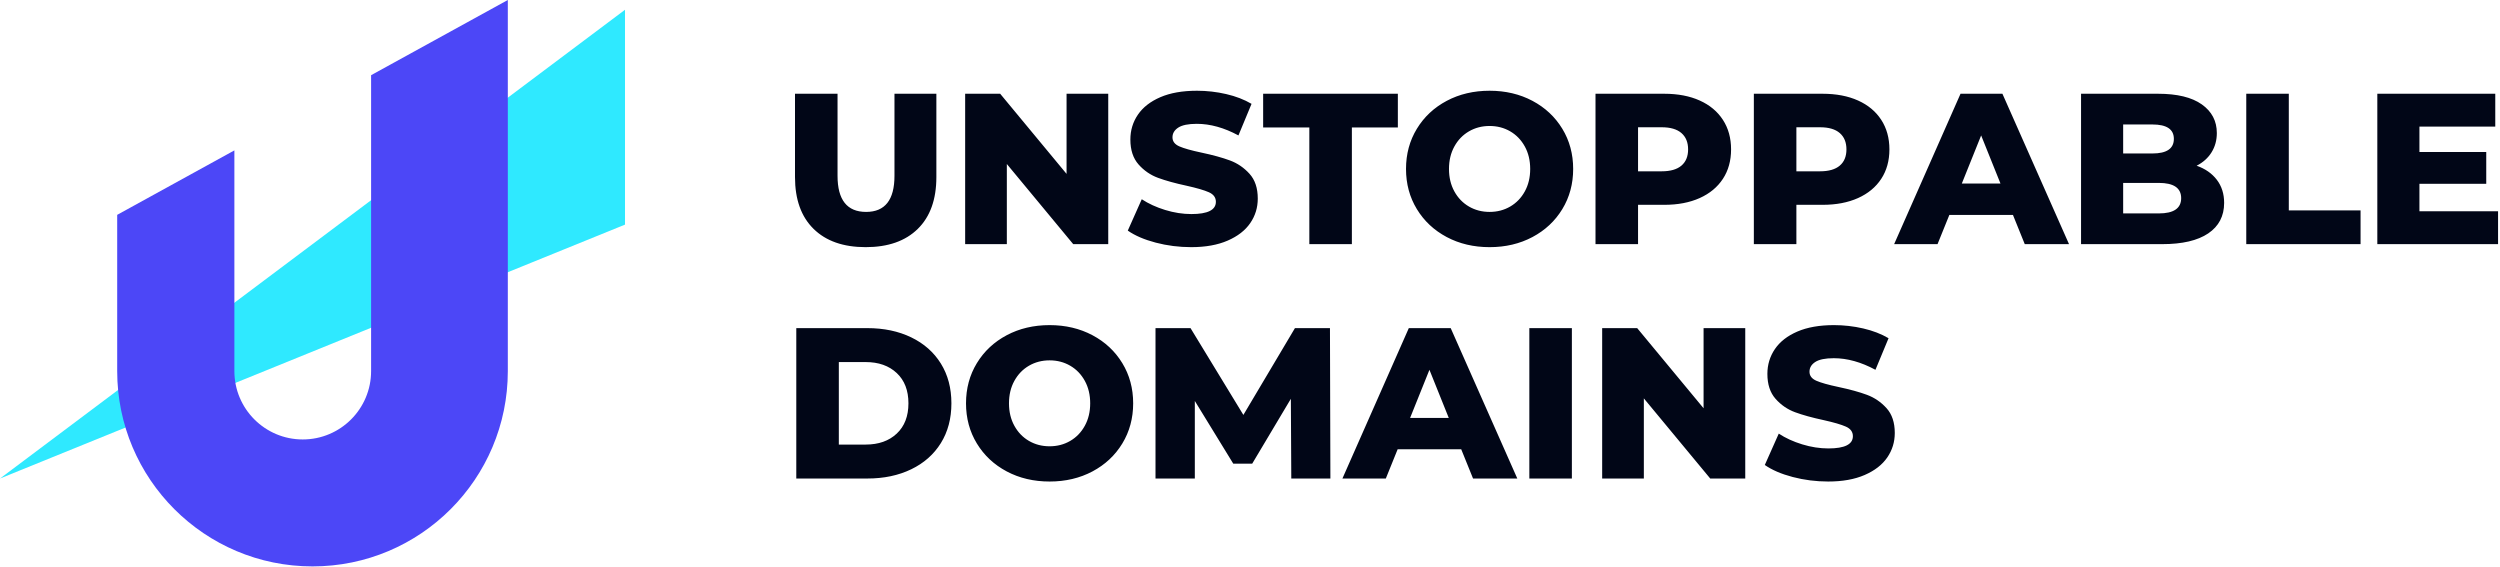
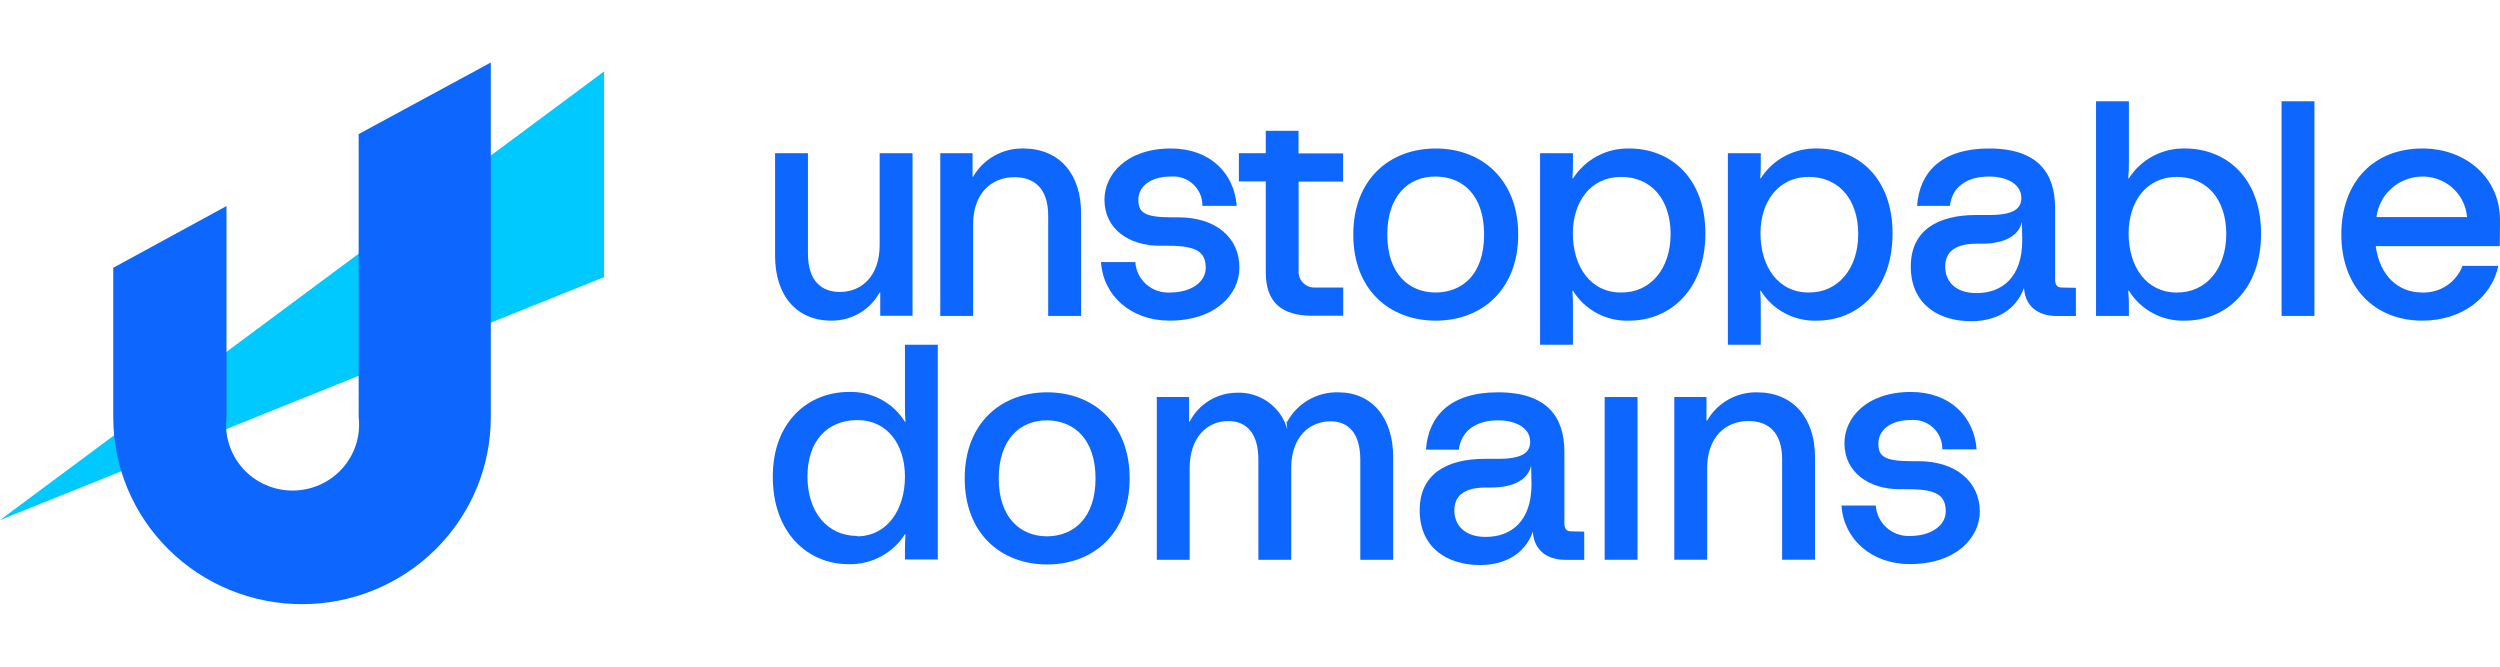
- <svg xmlns="http://www.w3.org/2000/svg" height="42" viewBox="0 0 256 58" width="185.38">
-   <g fill="none" fill-rule="evenodd">
-     <path d="m88.646 25.308c-2.288 0-4.066-.623-5.335-1.87s-1.903-3.014-1.903-5.302v-8.536h4.356v8.404c0 2.464.975 3.696 2.926 3.696 1.936 0 2.904-1.232 2.904-3.696v-8.404h4.29v8.536c0 2.288-.634 4.055-1.903 5.302s-3.047 1.87-5.335 1.87zm24.838-15.708v15.4h-3.586l-6.798-8.206v8.206h-4.268v-15.4h3.586l6.798 8.206v-8.206zm8.492 15.708c-1.247 0-2.457-.154-3.63-.462s-2.127-.719-2.86-1.232l1.43-3.212c.689.455 1.489.821 2.398 1.1s1.804.418 2.684.418c1.672 0 2.508-.418 2.508-1.254 0-.44-.238-.766-.715-.979s-1.243-.436-2.299-.671c-1.159-.249-2.127-.517-2.904-.803s-1.445-.744-2.002-1.375-.836-1.481-.836-2.552c0-.939.257-1.786.77-2.541s1.28-1.353 2.299-1.793 2.27-.66 3.751-.66c1.012 0 2.009.114 2.992.341s1.848.561 2.596 1.001l-1.342 3.234c-1.467-.792-2.889-1.188-4.268-1.188-.865 0-1.496.128-1.892.385-.396.257-.594.59-.594 1.001s.235.719.704.924 1.225.418 2.266.638c1.173.249 2.145.517 2.915.803s1.437.741 2.002 1.364c.565.623.847 1.47.847 2.541 0 .924-.257 1.76-.77 2.508s-1.283 1.346-2.31 1.793-2.273.671-3.74.671zm12.1-12.254h-4.73v-3.454h13.794v3.454h-4.708v11.946h-4.356zm18.458 12.254c-1.628 0-3.091-.345-4.389-1.034s-2.317-1.643-3.058-2.86-1.111-2.589-1.111-4.114.37-2.897 1.111-4.114 1.76-2.171 3.058-2.86c1.298-.689 2.761-1.034 4.389-1.034s3.091.345 4.389 1.034c1.298.689 2.317 1.643 3.058 2.86s1.111 2.589 1.111 4.114-.37 2.897-1.111 4.114-1.76 2.171-3.058 2.86-2.761 1.034-4.389 1.034zm0-3.608c.777 0 1.481-.183 2.112-.55s1.129-.884 1.496-1.551c.367-.667.55-1.434.55-2.299s-.183-1.632-.55-2.299c-.367-.667-.865-1.184-1.496-1.551s-1.335-.55-2.112-.55-1.481.183-2.112.55-1.129.884-1.496 1.551-.55 1.434-.55 2.299.183 1.632.55 2.299.865 1.184 1.496 1.551 1.335.55 2.112.55zm17.886-12.1c1.393 0 2.603.231 3.63.693 1.027.462 1.819 1.122 2.376 1.98s.836 1.866.836 3.025-.279 2.163-.836 3.014-1.349 1.507-2.376 1.969-2.237.693-3.63.693h-2.684v4.026h-4.356v-15.4zm-.264 7.942c.895 0 1.569-.194 2.024-.583s.682-.942.682-1.661-.227-1.276-.682-1.672-1.129-.594-2.024-.594h-2.42v4.51zm16.478-7.942c1.393 0 2.603.231 3.63.693 1.027.462 1.819 1.122 2.376 1.98s.836 1.866.836 3.025-.279 2.163-.836 3.014-1.349 1.507-2.376 1.969-2.237.693-3.63.693h-2.684v4.026h-4.356v-15.4zm-.264 7.942c.895 0 1.569-.194 2.024-.583s.682-.942.682-1.661-.227-1.276-.682-1.672-1.129-.594-2.024-.594h-2.42v4.51zm19.756 4.466h-6.512l-1.21 2.992h-4.444l6.798-15.4h4.29l6.82 15.4h-4.532zm-1.276-3.212-1.98-4.928-1.98 4.928zm20.086-1.826c.88.308 1.569.788 2.068 1.441s.748 1.441.748 2.365c0 1.349-.543 2.391-1.628 3.124s-2.655 1.1-4.708 1.1h-8.316v-15.4h7.876c1.965 0 3.461.363 4.488 1.089 1.027.726 1.54 1.705 1.54 2.937 0 .733-.18 1.39-.539 1.969s-.869 1.038-1.529 1.375zm-7.524-4.224v2.97h2.992c1.467 0 2.2-.499 2.2-1.496 0-.983-.733-1.474-2.2-1.474zm3.652 9.108c1.525 0 2.288-.521 2.288-1.562s-.763-1.562-2.288-1.562h-3.652v3.124zm8.954-12.254h4.356v11.946h7.348v3.454h-11.704zm25.784 12.034v3.366h-12.364v-15.4h12.078v3.366h-7.766v2.596h6.842v3.256h-6.842v2.816zm-174.262 11.966h7.282c1.687 0 3.183.315 4.488.946s2.317 1.525 3.036 2.684 1.078 2.515 1.078 4.07-.359 2.911-1.078 4.07-1.731 2.053-3.036 2.684-2.801.946-4.488.946h-7.282zm7.106 11.924c1.32 0 2.38-.374 3.179-1.122s1.199-1.782 1.199-3.102-.4-2.354-1.199-3.102-1.859-1.122-3.179-1.122h-2.75v8.448zm18.832 3.784c-1.628 0-3.091-.345-4.389-1.034s-2.317-1.643-3.058-2.86c-.741-1.217-1.111-2.589-1.111-4.114s.37-2.897 1.111-4.114c.741-1.217 1.76-2.171 3.058-2.86s2.761-1.034 4.389-1.034 3.091.345 4.389 1.034 2.317 1.643 3.058 2.86 1.111 2.589 1.111 4.114-.37 2.897-1.111 4.114-1.76 2.171-3.058 2.86-2.761 1.034-4.389 1.034zm0-3.608c.777 0 1.481-.183 2.112-.55s1.129-.884 1.496-1.551c.367-.667.55-1.434.55-2.299s-.183-1.632-.55-2.299c-.367-.667-.865-1.184-1.496-1.551s-1.335-.55-2.112-.55-1.481.183-2.112.55-1.129.884-1.496 1.551c-.367.667-.55 1.434-.55 2.299s.183 1.632.55 2.299c.367.667.865 1.184 1.496 1.551s1.335.55 2.112.55zm24.75 3.3-.044-8.162-3.96 6.644h-1.936l-3.938-6.424v7.942h-4.026v-15.4h3.586l5.412 8.888 5.28-8.888h3.586l.044 15.4zm17.402-2.992h-6.512l-1.21 2.992h-4.444l6.798-15.4h4.29l6.82 15.4h-4.532zm-1.276-3.212-1.98-4.928-1.98 4.928zm8.25-9.196h4.356v15.4h-4.356zm22.11 0v15.4h-3.586l-6.798-8.206v8.206h-4.268v-15.4h3.586l6.798 8.206v-8.206zm8.492 15.708c-1.247 0-2.457-.154-3.63-.462s-2.127-.719-2.86-1.232l1.43-3.212c.689.455 1.489.821 2.398 1.1s1.804.418 2.684.418c1.672 0 2.508-.418 2.508-1.254 0-.44-.238-.766-.715-.979s-1.243-.436-2.299-.671c-1.159-.249-2.127-.517-2.904-.803s-1.445-.744-2.002-1.375-.836-1.481-.836-2.552c0-.939.257-1.786.77-2.541s1.28-1.353 2.299-1.793 2.27-.66 3.751-.66c1.012 0 2.009.114 2.992.341s1.848.561 2.596 1.001l-1.342 3.234c-1.467-.792-2.889-1.188-4.268-1.188-.865 0-1.496.128-1.892.385-.396.257-.594.59-.594 1.001s.235.719.704.924 1.225.418 2.266.638c1.173.249 2.145.517 2.915.803s1.437.741 2.002 1.364.847 1.47.847 2.541c0 .924-.257 1.76-.77 2.508s-1.283 1.346-2.31 1.793-2.273.671-3.74.671z" fill="#010617" fill-rule="nonzero" />
-     <path d="m64 1v22l-64 26z" fill="#2fe9ff" />
-     <path d="m52 0v38c0 11.046-8.954 20-20 20s-20-8.954-20-20v-16l12-6.6v22.6c0 3.866 3.134 7 7 7s7-3.134 7-7v-30.3z" fill="#4c47f7" />
-   </g>
+ <svg xmlns="http://www.w3.org/2000/svg" width="180" height="48" viewBox="0 0 180 48" fill="none">
+   <path d="M43.492 5.143V19.949L0 37.444L43.492 5.143Z" fill="#00C9FF" />
+   <path d="M35.338 4.5V30.042C35.338 33.611 33.906 37.034 31.357 39.558C28.808 42.082 25.351 43.5 21.746 43.5C18.142 43.5 14.684 42.082 12.135 39.558C9.586 37.034 8.154 33.611 8.154 30.042V19.279L16.308 14.836V30.042C16.232 30.705 16.298 31.377 16.502 32.014C16.706 32.651 17.044 33.237 17.493 33.736C17.942 34.234 18.493 34.633 19.108 34.906C19.724 35.178 20.391 35.32 21.066 35.32C21.74 35.32 22.407 35.178 23.023 34.906C23.638 34.633 24.189 34.234 24.638 33.736C25.087 33.237 25.425 32.651 25.629 32.014C25.834 31.377 25.9 30.705 25.823 30.042V9.654L35.338 4.5Z" fill="#0D67FE" />
+   <path d="M63.336 11.029V17.633C63.336 19.848 62.064 21.02 60.477 21.02C59.184 21.02 58.172 20.275 58.172 18.25V11.029H55.805V18.419C55.805 21.257 57.337 23.086 59.854 23.086C60.566 23.093 61.267 22.907 61.881 22.549C62.494 22.191 62.997 21.674 63.336 21.054H63.377V22.74H65.703V11.029H63.336Z" fill="#0D67FE" />
+   <path d="M73.664 10.69C72.936 10.678 72.217 10.86 71.584 11.218C70.951 11.575 70.427 12.095 70.066 12.722H70.025V11.029H67.699V22.746H70.066V16.142C70.066 13.928 71.379 12.756 73.035 12.756C74.403 12.756 75.47 13.501 75.47 15.526V22.746H77.837V15.336C77.837 12.519 76.27 10.69 73.664 10.69Z" fill="#0D67FE" />
+   <path d="M84.869 15.649H84.418C82.365 15.649 81.962 15.29 81.962 14.376C81.962 13.462 82.783 12.71 84.308 12.71C84.6 12.687 84.894 12.725 85.17 12.822C85.447 12.918 85.7 13.071 85.913 13.27C86.126 13.469 86.295 13.71 86.409 13.977C86.522 14.245 86.578 14.533 86.572 14.823H89.042C88.871 12.459 87.106 10.691 84.308 10.691C81.107 10.691 79.52 12.561 79.52 14.376C79.52 16.483 81.284 17.695 83.501 17.695H84.144C86.196 17.695 86.812 18.169 86.812 19.293C86.812 20.296 85.779 21.061 84.233 21.061C83.609 21.095 82.998 20.883 82.531 20.472C82.065 20.061 81.782 19.484 81.743 18.867H79.273C79.424 21.298 81.442 23.086 84.199 23.086C87.509 23.086 89.233 21.19 89.233 19.293C89.267 17.119 87.537 15.649 84.869 15.649Z" fill="#0D67FE" />
+   <path d="M96.703 13.075V11.043H93.495V9.418H91.135V11.03H89.199V13.062H91.135V19.598C91.135 21.793 92.298 22.734 94.494 22.734H96.71V20.702H94.706C94.541 20.712 94.376 20.686 94.222 20.626C94.069 20.567 93.93 20.475 93.815 20.357C93.701 20.239 93.614 20.098 93.56 19.944C93.505 19.789 93.486 19.625 93.502 19.463V13.075H96.703Z" fill="#0D67FE" />
+   <path d="M103.373 10.691C100.055 10.691 97.436 12.906 97.436 16.889C97.436 20.872 100.055 23.086 103.373 23.086C106.691 23.086 109.311 20.851 109.311 16.889C109.311 12.927 106.684 10.691 103.373 10.691ZM103.373 21.061C101.437 21.061 99.884 19.706 99.884 16.889C99.884 14.071 101.437 12.69 103.373 12.71C105.309 12.73 106.855 14.031 106.855 16.889C106.855 19.747 105.309 21.041 103.373 21.061Z" fill="#0D67FE" />
+   <path d="M117.315 10.691C116.51 10.672 115.714 10.86 115.005 11.236C114.295 11.613 113.696 12.164 113.265 12.838H113.211C113.252 12.37 113.252 12.032 113.252 11.605V11.029H110.885V24.82H113.252V22.232C113.252 21.785 113.252 21.426 113.211 20.932H113.252C113.674 21.616 114.273 22.177 114.987 22.556C115.702 22.935 116.505 23.117 117.315 23.086C120.215 23.086 122.787 20.891 122.787 16.82C122.787 12.75 120.222 10.691 117.315 10.691ZM116.713 21.06C114.517 21.06 113.245 19.191 113.245 16.8C113.245 14.545 114.517 12.736 116.713 12.736C118.909 12.736 120.284 14.382 120.284 16.848C120.284 19.313 118.868 21.081 116.72 21.06H116.713Z" fill="#0D67FE" />
+   <path d="M130.825 10.691C130.02 10.672 129.224 10.86 128.514 11.236C127.805 11.613 127.206 12.164 126.775 12.838H126.734C126.775 12.37 126.775 12.032 126.775 11.605V11.029H124.408V24.82H126.775V22.232C126.775 21.785 126.775 21.426 126.734 20.932H126.775C127.196 21.614 127.793 22.174 128.505 22.552C129.217 22.931 130.017 23.115 130.825 23.086C133.725 23.086 136.263 20.891 136.263 16.82C136.263 12.75 133.732 10.691 130.825 10.691ZM130.223 21.06C128.027 21.06 126.754 19.191 126.754 16.8C126.754 14.545 128.027 12.736 130.223 12.736C132.418 12.736 133.793 14.382 133.793 16.848C133.793 19.313 132.364 21.081 130.223 21.06Z" fill="#0D67FE" />
+   <path d="M148.439 20.702C148.117 20.702 147.967 20.506 147.967 20.127V14.972C147.967 12.5 146.763 10.691 143.213 10.691C139.792 10.691 138.199 12.392 138.028 14.823H140.394C140.545 13.468 141.598 12.71 143.213 12.71C144.581 12.71 145.538 13.313 145.538 14.247C145.538 15.013 144.998 15.48 143.233 15.48H142.289C139.471 15.48 137.576 16.611 137.576 19.192C137.576 21.901 139.574 23.127 141.92 23.127C143.664 23.127 145.149 22.362 145.73 20.723C145.792 21.915 146.592 22.754 148.097 22.754H149.465V20.723L148.439 20.702ZM145.6 17.316C145.6 19.957 144.157 21.102 142.31 21.102C140.695 21.102 140.052 20.167 140.052 19.212C140.052 18.257 140.607 17.546 142.33 17.546H142.672C144.328 17.546 145.361 16.97 145.58 15.968L145.6 17.316Z" fill="#0D67FE" />
+   <path d="M157.324 10.691C156.52 10.673 155.725 10.861 155.016 11.237C154.308 11.613 153.71 12.165 153.281 12.838H153.233C153.272 12.428 153.288 12.017 153.281 11.605V7.291H150.914V22.747H153.281V22.233C153.288 21.799 153.272 21.365 153.233 20.932H153.281C153.701 21.614 154.297 22.174 155.007 22.552C155.718 22.931 156.517 23.115 157.324 23.086C160.231 23.086 162.796 20.892 162.796 16.821C162.796 12.75 160.231 10.691 157.324 10.691ZM156.722 21.061C154.526 21.061 153.26 19.192 153.26 16.801C153.26 14.545 154.526 12.737 156.722 12.737C158.917 12.737 160.292 14.383 160.292 16.848C160.292 19.313 158.87 21.081 156.722 21.061Z" fill="#0D67FE" />
+   <path d="M164.273 7.291V22.747H166.64V7.291H164.273Z" fill="#0D67FE" />
+   <path d="M180 15.825C180 12.886 177.633 10.691 174.404 10.691C170.984 10.691 168.576 13.008 168.576 16.889C168.576 20.614 170.916 23.086 174.404 23.086C177.264 23.086 179.398 21.427 179.877 19.144H177.298C177.078 19.726 176.679 20.224 176.157 20.568C175.635 20.912 175.017 21.085 174.391 21.061C172.626 21.061 171.333 19.808 171.052 17.722H179.986L180 15.825ZM171.107 15.629C171.204 14.826 171.594 14.086 172.204 13.548C172.814 13.011 173.601 12.712 174.418 12.71C175.226 12.706 176.006 13.004 176.601 13.546C177.196 14.087 177.562 14.831 177.626 15.629H171.107Z" fill="#0D67FE" />
+   <path d="M65.156 24.82V29.067C65.156 29.514 65.156 29.88 65.197 30.367H65.156C64.734 29.688 64.137 29.131 63.427 28.753C62.717 28.376 61.918 28.192 61.113 28.221C58.185 28.221 55.641 30.368 55.641 34.316C55.641 38.38 58.158 40.622 61.113 40.622C61.917 40.638 62.712 40.448 63.42 40.071C64.128 39.693 64.726 39.142 65.156 38.468H65.197C65.156 38.942 65.156 39.281 65.156 39.708V40.283H67.522V24.82H65.156ZM61.736 38.59C59.56 38.59 58.137 36.863 58.137 34.309C58.137 31.756 59.56 30.246 61.736 30.246C63.911 30.246 65.156 32.041 65.156 34.309C65.156 36.7 63.883 38.597 61.715 38.617L61.736 38.59Z" fill="#0D67FE" />
+   <path d="M75.397 28.246C72.079 28.246 69.459 30.461 69.459 34.444C69.459 38.426 72.079 40.641 75.397 40.641C78.714 40.641 81.334 38.406 81.334 34.444C81.334 30.481 78.707 28.246 75.397 28.246ZM75.397 38.616C73.461 38.616 71.908 37.261 71.908 34.444C71.908 31.626 73.461 30.244 75.397 30.265C77.332 30.285 78.878 31.619 78.878 34.444C78.878 37.268 77.332 38.596 75.397 38.616Z" fill="#0D67FE" />
+   <path d="M96.368 28.248C95.618 28.227 94.876 28.412 94.226 28.784C93.576 29.156 93.044 29.7 92.688 30.354H92.626L92.688 30.916C92.473 30.131 91.994 29.441 91.33 28.961C90.666 28.481 89.856 28.239 89.035 28.275C88.333 28.283 87.647 28.482 87.051 28.85C86.455 29.218 85.972 29.74 85.656 30.361H85.615V28.586H83.289V40.304H85.656V33.7C85.656 31.485 86.921 30.314 88.433 30.314C89.699 30.314 90.602 31.14 90.602 33.084V40.304H92.968V33.68C92.968 31.465 94.282 30.334 95.787 30.334C97.059 30.334 97.941 31.16 97.941 33.104V40.304H100.308V32.908C100.308 30.076 98.776 28.248 96.368 28.248Z" fill="#0D67FE" />
+   <path d="M113.107 38.257C112.785 38.257 112.635 38.06 112.635 37.681V32.527C112.635 30.055 111.424 28.246 107.847 28.246C104.426 28.246 102.839 29.946 102.668 32.378H105.035C105.186 31.057 106.239 30.265 107.847 30.265C109.215 30.265 110.172 30.86 110.172 31.802C110.172 32.567 109.639 33.035 107.874 33.035H106.923C104.105 33.035 102.217 34.166 102.217 36.74C102.217 39.449 104.214 40.682 106.56 40.682C108.305 40.682 109.789 39.916 110.364 38.277C110.432 39.469 111.226 40.309 112.731 40.309H114.064V38.277L113.107 38.257ZM110.268 34.87C110.268 37.512 108.825 38.657 106.971 38.657C105.363 38.657 104.714 37.722 104.714 36.76C104.714 35.798 105.274 35.101 106.998 35.101H107.34C108.996 35.101 110.029 34.525 110.241 33.522L110.268 34.87Z" fill="#0D67FE" />
+   <path d="M115.535 28.586V40.303H117.902V28.586H115.535Z" fill="#0D67FE" />
+   <path d="M126.507 28.247C125.779 28.235 125.061 28.417 124.429 28.774C123.798 29.132 123.275 29.652 122.916 30.279H122.868V28.585H120.549V40.303H122.916V33.699C122.916 31.484 124.229 30.312 125.884 30.312C127.252 30.312 128.313 31.058 128.313 33.083V40.303H130.68V32.907C130.68 30.075 129.086 28.247 126.507 28.247Z" fill="#0D67FE" />
+   <path d="M138.142 33.206H137.691C135.639 33.206 135.242 32.847 135.242 31.932C135.242 31.018 136.056 30.239 137.588 30.239C137.88 30.216 138.174 30.254 138.45 30.351C138.726 30.447 138.978 30.6 139.191 30.799C139.404 30.998 139.572 31.239 139.685 31.507C139.797 31.775 139.852 32.062 139.846 32.352H142.315C142.144 29.988 140.379 28.221 137.588 28.221C134.38 28.221 132.8 30.09 132.8 31.905C132.8 34.012 134.565 35.224 136.781 35.224H137.424C139.476 35.224 140.092 35.691 140.092 36.823C140.092 37.825 139.059 38.59 137.513 38.59C136.895 38.615 136.293 38.399 135.834 37.989C135.375 37.578 135.096 37.007 135.057 36.396H132.588C132.738 38.828 134.756 40.616 137.513 40.616C140.824 40.616 142.548 38.719 142.548 36.823C142.534 34.675 140.81 33.206 138.142 33.206Z" fill="#0D67FE" />
</svg>
